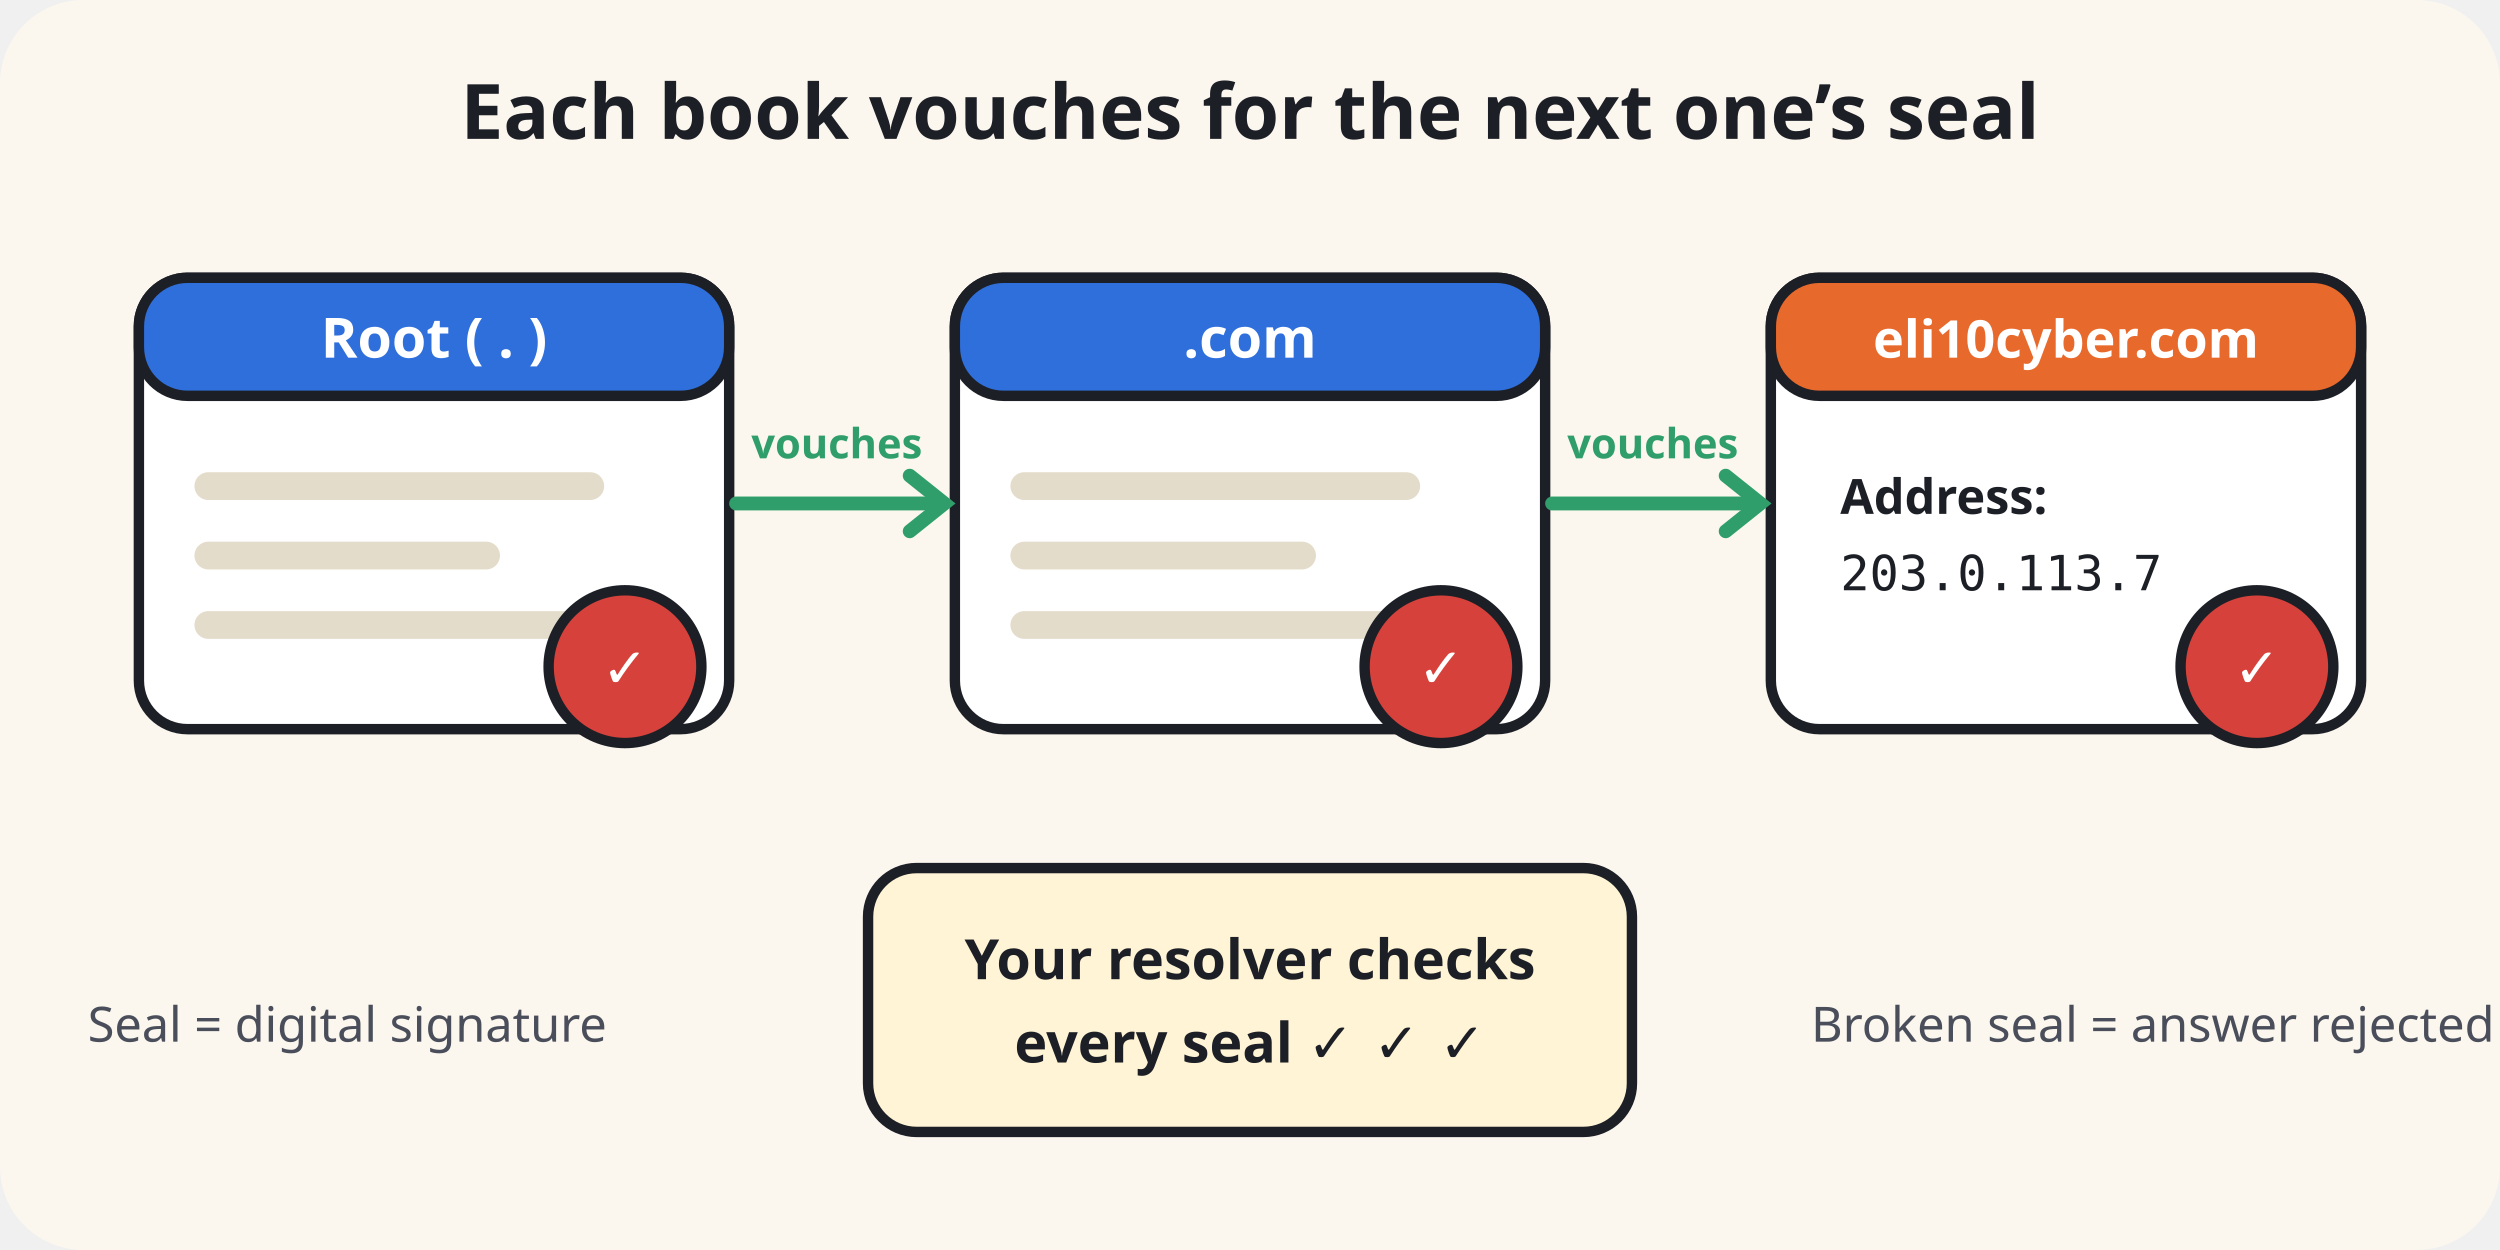
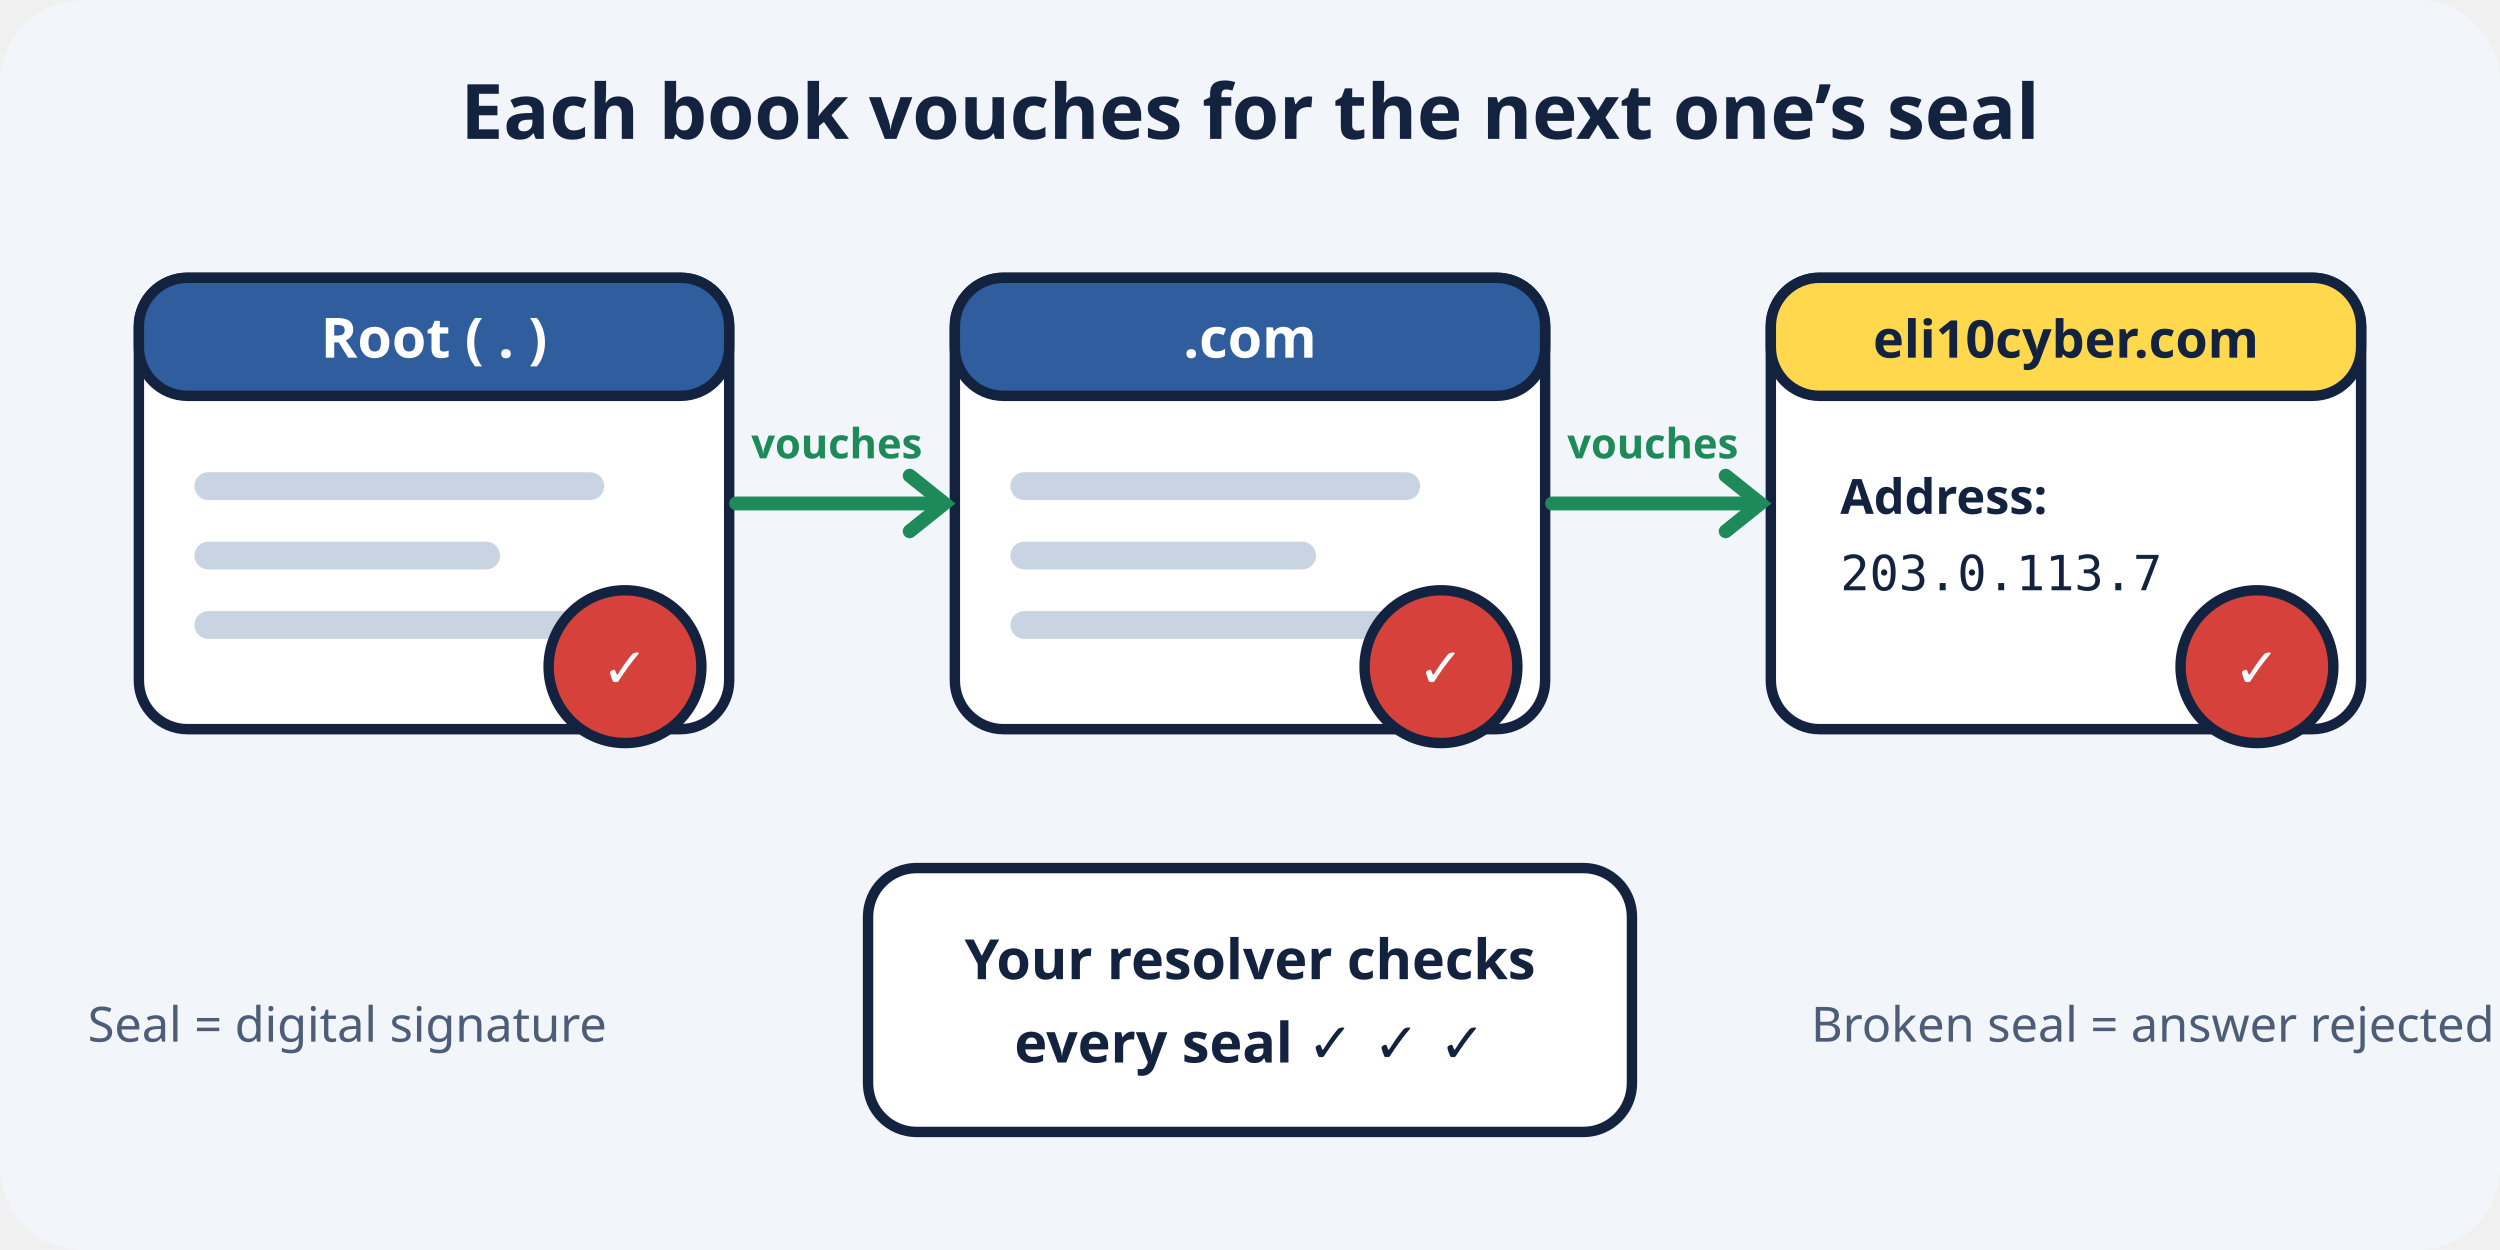
<svg xmlns="http://www.w3.org/2000/svg" viewBox="0 0 720 360" role="img" aria-labelledby="t d">
-   <rect width="720" height="360" rx="24" fill="#fbf7ef" />
-   <g font-family="ui-rounded, 'SF Pro Rounded', system-ui, sans-serif" fill="#1d1f26">
+   <rect width="720" height="360" rx="24" fill="#f2f5f9" />
+   <g font-family="ui-rounded, 'SF Pro Rounded', system-ui, sans-serif" fill="#13233f">
    <text x="360" y="40" text-anchor="middle" font-size="22" font-weight="800">Each book vouches for the next one’s seal</text>
    <g transform="translate(40 80)">
-       <rect width="170" height="130" rx="14" fill="#ffffff" stroke="#1d1f26" stroke-width="3" />
-       <rect width="170" height="34" rx="14" fill="#2f6fdb" stroke="#1d1f26" stroke-width="3" />
+       <rect width="170" height="130" rx="14" fill="#ffffff" stroke="#13233f" stroke-width="3" />
+       <rect width="170" height="34" rx="14" fill="#2f5d9e" stroke="#13233f" stroke-width="3" />
      <text x="85" y="23" text-anchor="middle" font-size="16" font-weight="800" fill="#ffffff">Root ( . )</text>
-       <path d="M20 60h110M20 80h80M20 100h120" stroke="#e4dccb" stroke-width="8" stroke-linecap="round" />
-       <circle cx="140" cy="112" r="22" fill="#d6423b" stroke="#1d1f26" stroke-width="3" />
+       <path d="M20 60h110M20 80h80M20 100h120" stroke="#c9d4e3" stroke-width="8" stroke-linecap="round" />
+       <circle cx="140" cy="112" r="22" fill="#d6423b" stroke="#13233f" stroke-width="3" />
      <text x="140" y="118" text-anchor="middle" font-size="16" font-weight="900" fill="#ffffff">✓</text>
    </g>
    <g transform="translate(275 80)">
-       <rect width="170" height="130" rx="14" fill="#ffffff" stroke="#1d1f26" stroke-width="3" />
-       <rect width="170" height="34" rx="14" fill="#2f6fdb" stroke="#1d1f26" stroke-width="3" />
+       <rect width="170" height="130" rx="14" fill="#ffffff" stroke="#13233f" stroke-width="3" />
+       <rect width="170" height="34" rx="14" fill="#2f5d9e" stroke="#13233f" stroke-width="3" />
      <text x="85" y="23" text-anchor="middle" font-size="16" font-weight="800" fill="#ffffff">.com</text>
-       <path d="M20 60h110M20 80h80M20 100h120" stroke="#e4dccb" stroke-width="8" stroke-linecap="round" />
-       <circle cx="140" cy="112" r="22" fill="#d6423b" stroke="#1d1f26" stroke-width="3" />
+       <path d="M20 60h110M20 80h80M20 100h120" stroke="#c9d4e3" stroke-width="8" stroke-linecap="round" />
+       <circle cx="140" cy="112" r="22" fill="#d6423b" stroke="#13233f" stroke-width="3" />
      <text x="140" y="118" text-anchor="middle" font-size="16" font-weight="900" fill="#ffffff">✓</text>
    </g>
    <g transform="translate(510 80)">
-       <rect width="170" height="130" rx="14" fill="#ffffff" stroke="#1d1f26" stroke-width="3" />
-       <rect width="170" height="34" rx="14" fill="#e8692c" stroke="#1d1f26" stroke-width="3" />
-       <text x="85" y="23" text-anchor="middle" font-size="15" font-weight="800" fill="#ffffff">eli10cyber.com</text>
+       <rect width="170" height="130" rx="14" fill="#ffffff" stroke="#13233f" stroke-width="3" />
+       <rect width="170" height="34" rx="14" fill="#ffd84d" stroke="#13233f" stroke-width="3" />
+       <text x="85" y="23" text-anchor="middle" font-size="15" font-weight="800" fill="#13233f">eli10cyber.com</text>
      <text x="20" y="68" font-size="14" font-weight="700">Address:</text>
      <text x="20" y="90" font-size="14" font-family="ui-monospace, Menlo, monospace">203.0.113.7</text>
-       <circle cx="140" cy="112" r="22" fill="#d6423b" stroke="#1d1f26" stroke-width="3" />
+       <circle cx="140" cy="112" r="22" fill="#d6423b" stroke="#13233f" stroke-width="3" />
      <text x="140" y="118" text-anchor="middle" font-size="16" font-weight="900" fill="#ffffff">✓</text>
    </g>
-     <g stroke="#2f9e6b" stroke-width="4" fill="none" stroke-linecap="round">
+     <g stroke="#1e8a5a" stroke-width="4" fill="none" stroke-linecap="round">
      <path d="M212 145h58" />
      <path d="M262 137l10 8-10 8" />
      <path d="M447 145h58" />
      <path d="M497 137l10 8-10 8" />
    </g>
-     <text x="241" y="132" text-anchor="middle" font-size="12" font-weight="700" fill="#2f9e6b">vouches</text>
-     <text x="476" y="132" text-anchor="middle" font-size="12" font-weight="700" fill="#2f9e6b">vouches</text>
+     <text x="241" y="132" text-anchor="middle" font-size="12" font-weight="700" fill="#1e8a5a">vouches</text>
+     <text x="476" y="132" text-anchor="middle" font-size="12" font-weight="700" fill="#1e8a5a">vouches</text>
    <g transform="translate(250 250)">
-       <rect width="220" height="76" rx="14" fill="#fff4d6" stroke="#1d1f26" stroke-width="3" />
+       <rect width="220" height="76" rx="14" fill="#ffffff" stroke="#13233f" stroke-width="3" />
      <text x="110" y="32" text-anchor="middle" font-size="16" font-weight="800">Your resolver checks</text>
      <text x="110" y="56" text-anchor="middle" font-size="16" font-weight="800">every seal ✓ ✓ ✓</text>
    </g>
-     <text x="100" y="300" text-anchor="middle" font-size="14" fill="#4a4e5a">Seal = digital signature</text>
-     <text x="620" y="300" text-anchor="middle" font-size="14" fill="#4a4e5a">Broken seal = answer rejected</text>
+     <text x="100" y="300" text-anchor="middle" font-size="14" fill="#4d5d78">Seal = digital signature</text>
+     <text x="620" y="300" text-anchor="middle" font-size="14" fill="#4d5d78">Broken seal = answer rejected</text>
  </g>
</svg>
